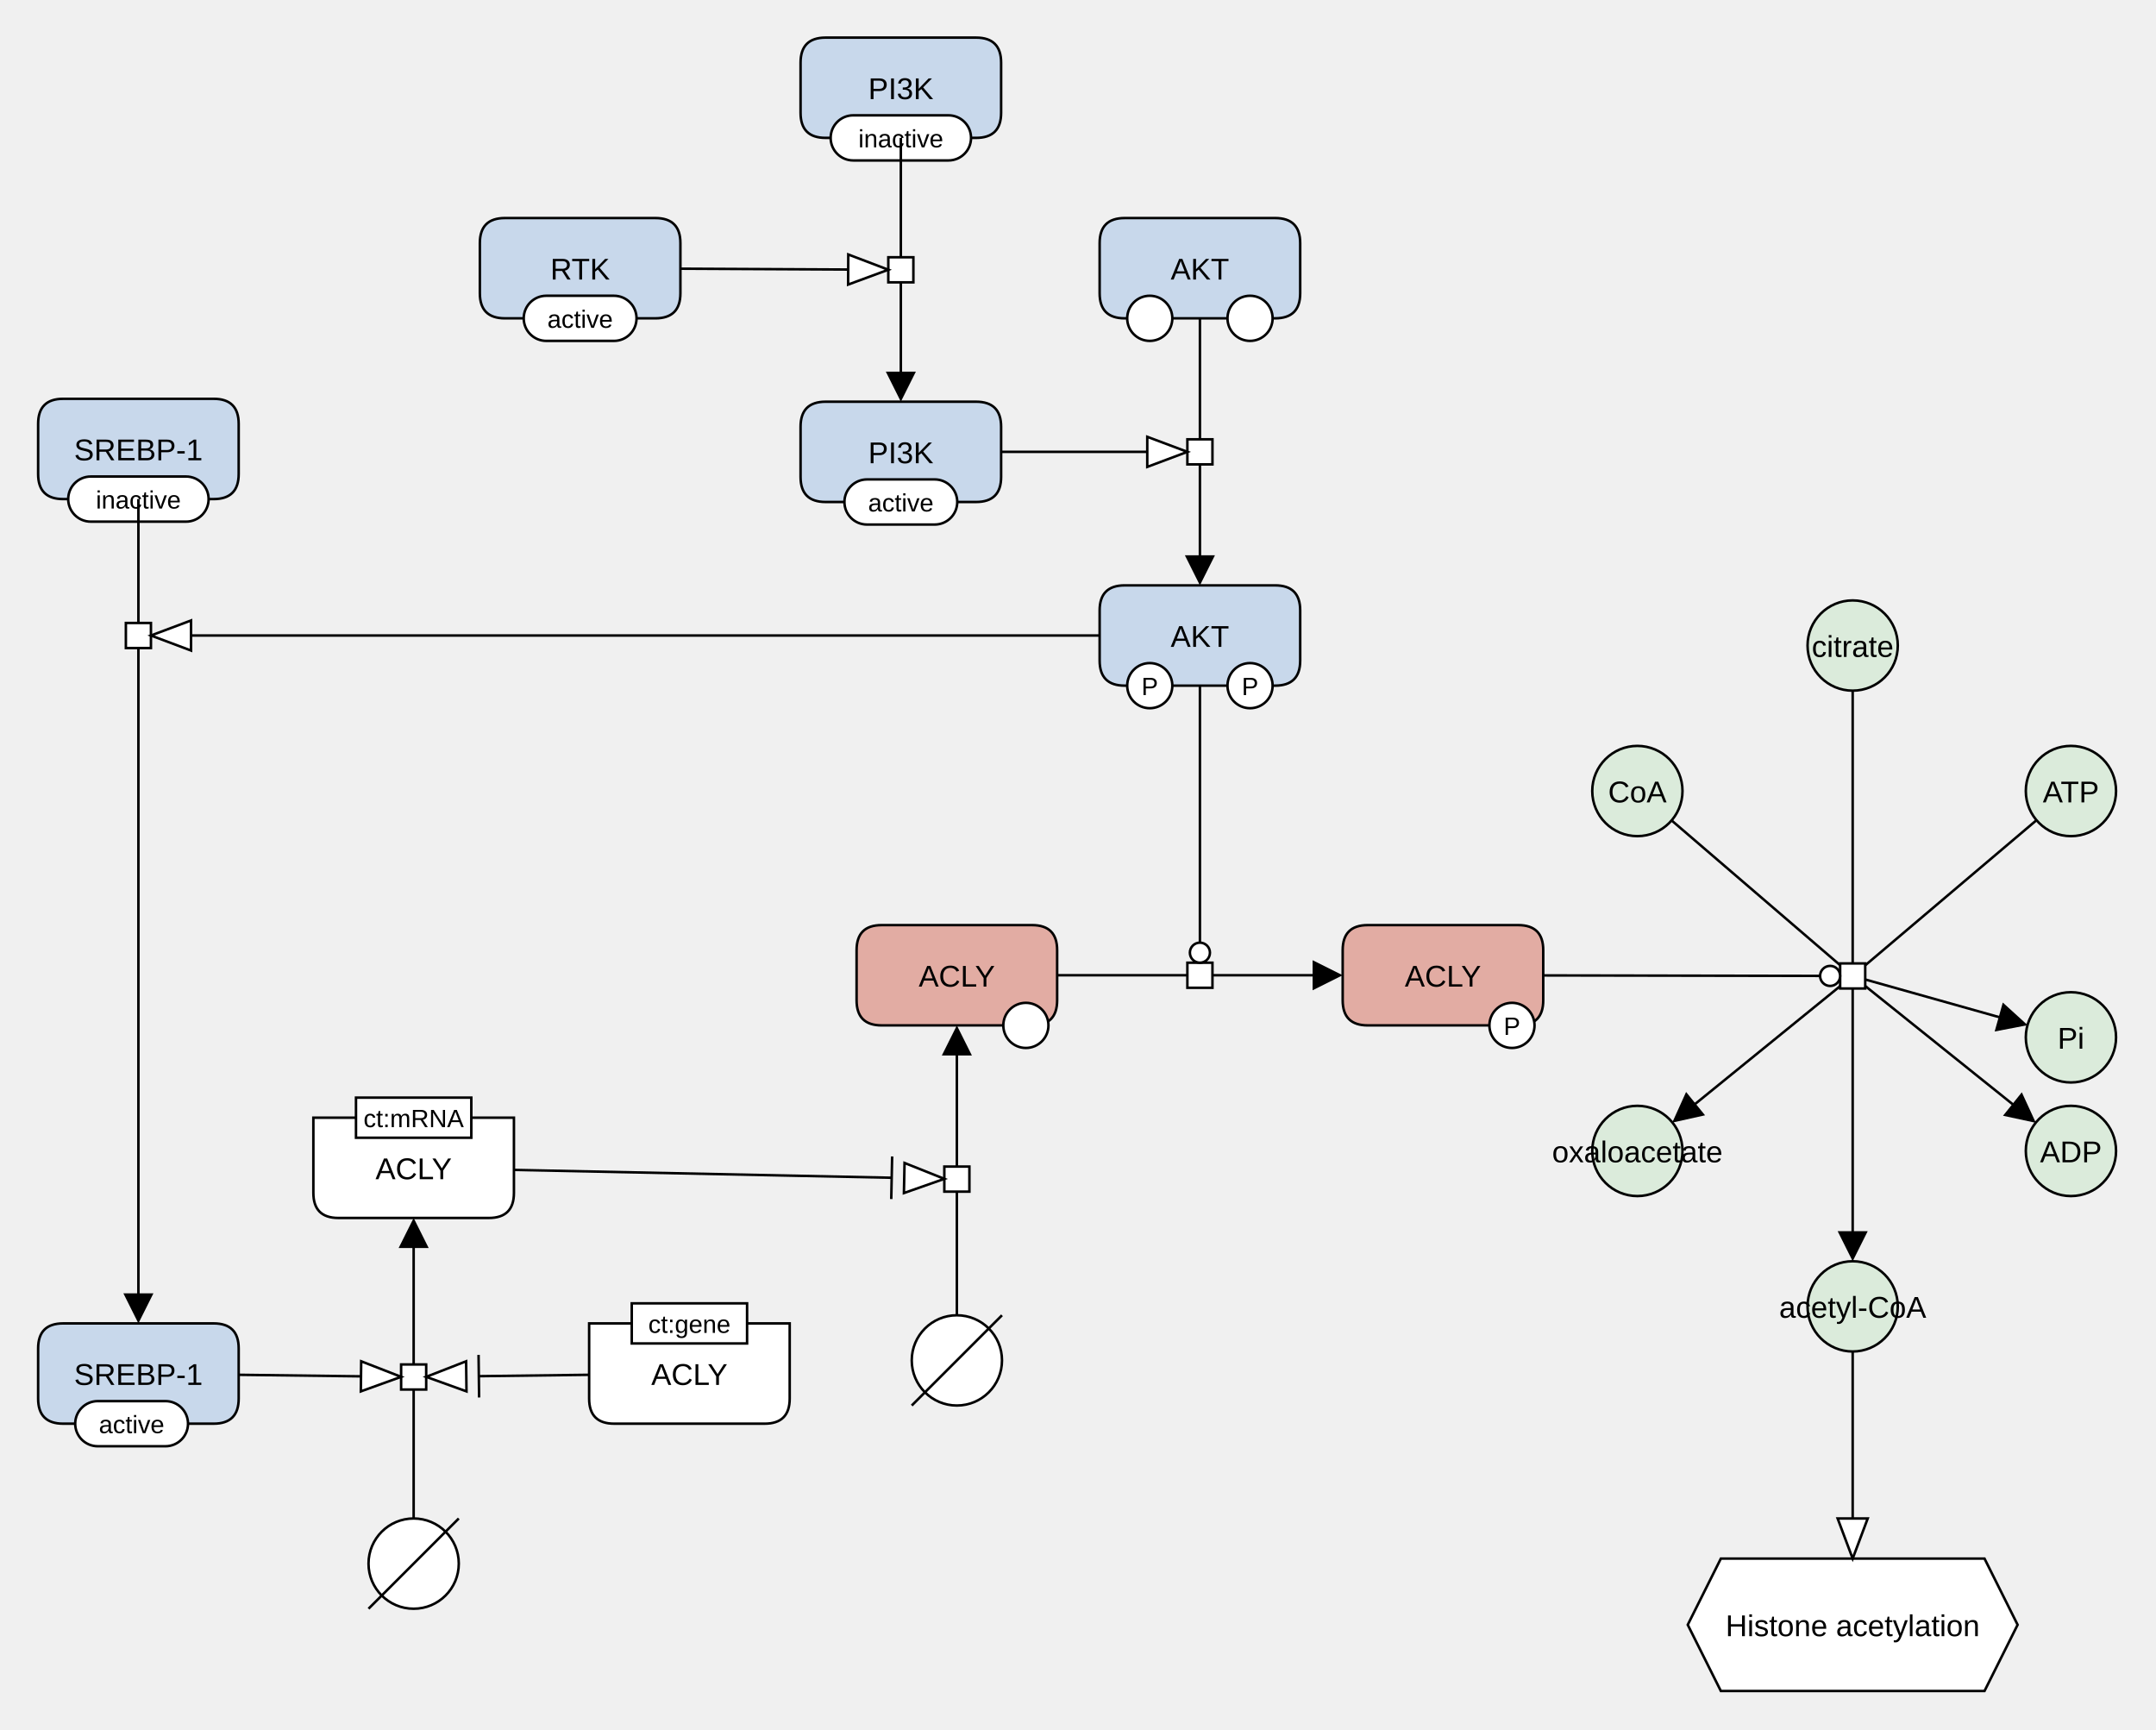
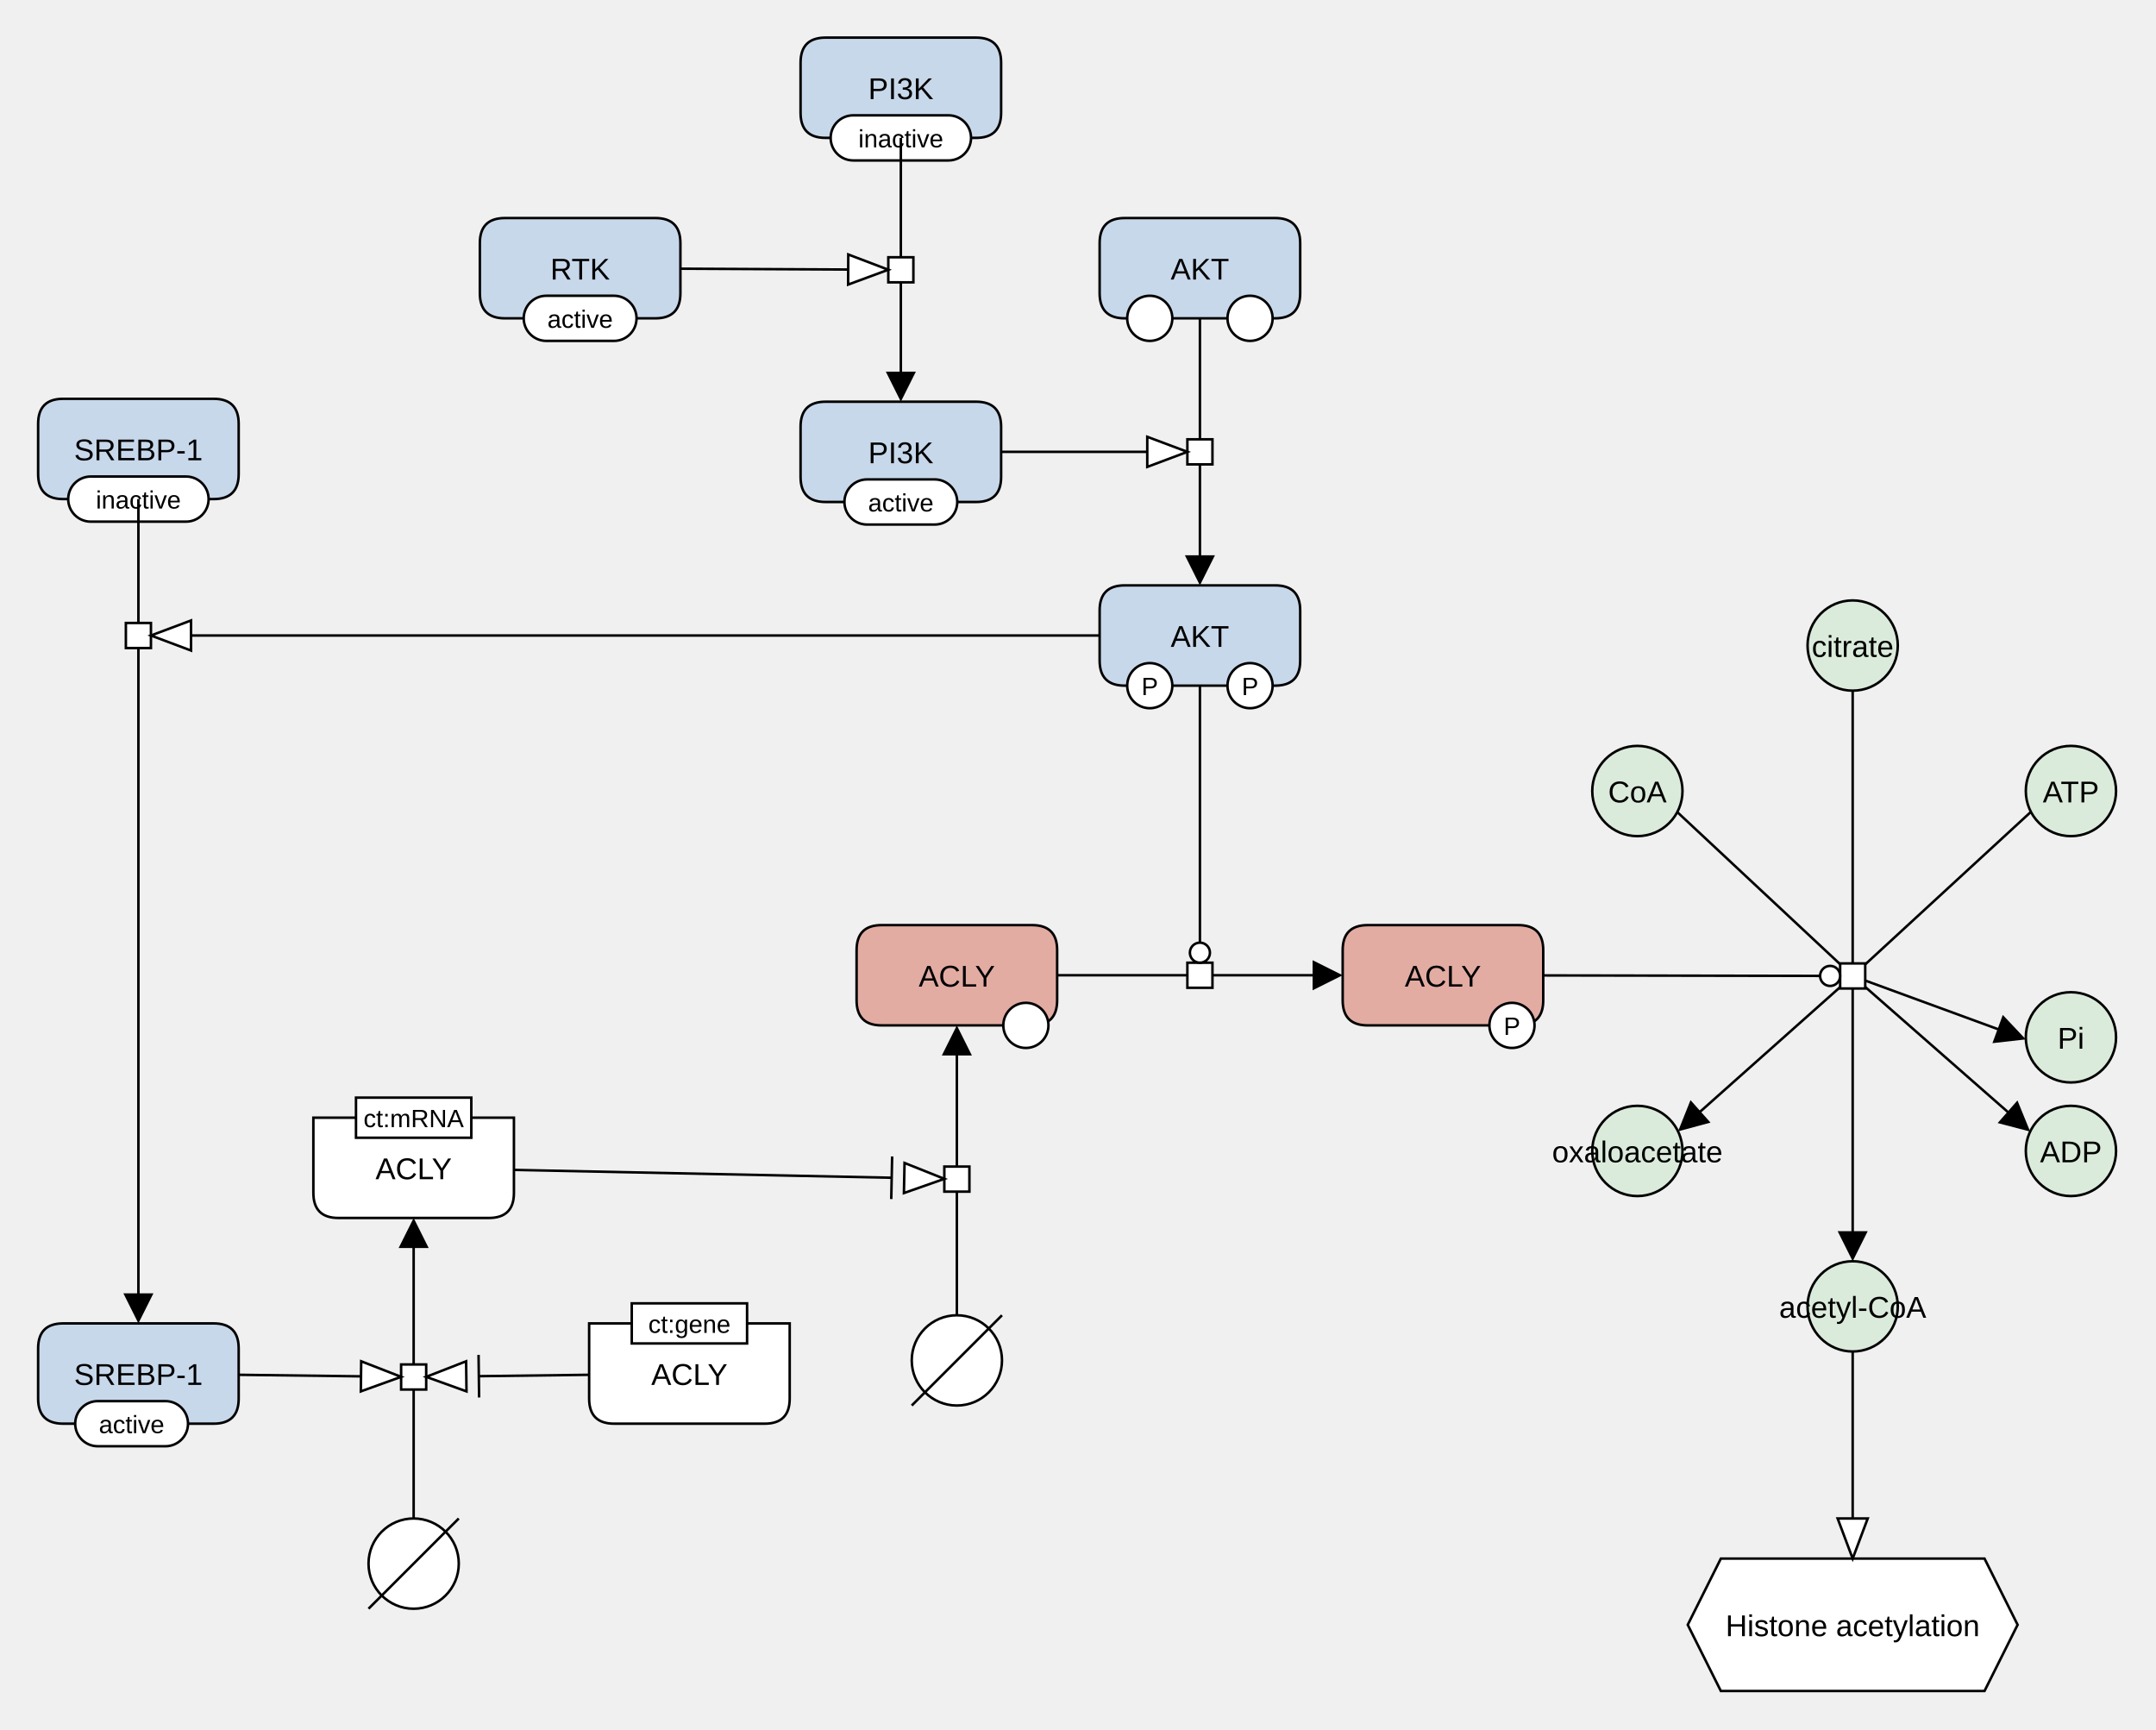
<svg xmlns="http://www.w3.org/2000/svg" width="860" height="690" viewBox="0 0 860 690" stroke-linecap="butt" stroke-miterlimit="10">
  <g transform="translate(-25,-25)">
    <path d="M746.009 282.492 C746.009 272.55 754.068 264.492 764.009 264.492 L764.009 264.492 C773.951 264.492 782.009 272.55 782.009 282.492 L782.009 282.492 C782.009 292.433 773.951 300.492 764.009 300.492 L764.009 300.492 C754.068 300.492 746.009 292.433 746.009 282.492 Z" fill="#DBEBDB" class="c-metabolite" stroke="none" />
    <path d="M746.009 282.492 C746.009 272.55 754.068 264.492 764.009 264.492 L764.009 264.492 C773.951 264.492 782.009 272.55 782.009 282.492 L782.009 282.492 C782.009 292.433 773.951 300.492 764.009 300.492 L764.009 300.492 C754.068 300.492 746.009 292.433 746.009 282.492 Z" fill="none" stroke="#000000" />
    <text x="764.009" y="287.027" text-anchor="middle" font-family="'Dialog', Arial, Helvetica, sans-serif" font-size="12" fill="#000000" class="t-page" stroke="none" xml:space="preserve">citrate</text>
    <path d="M746.009 546.087 C746.009 536.145 754.068 528.087 764.009 528.087 L764.009 528.087 C773.951 528.087 782.009 536.145 782.009 546.087 L782.009 546.087 C782.009 556.028 773.951 564.087 764.009 564.087 L764.009 564.087 C754.068 564.087 746.009 556.028 746.009 546.087 Z" fill="#DBEBDB" class="c-metabolite" stroke="none" />
    <path d="M746.009 546.087 C746.009 536.145 754.068 528.087 764.009 528.087 L764.009 528.087 C773.951 528.087 782.009 536.145 782.009 546.087 L782.009 546.087 C782.009 556.028 773.951 564.087 764.009 564.087 L764.009 564.087 C754.068 564.087 746.009 556.028 746.009 546.087 Z" fill="none" stroke="#000000" />
    <text x="764.009" y="550.622" text-anchor="middle" font-family="'Dialog', Arial, Helvetica, sans-serif" font-size="12" fill="#000000" class="t-page" stroke="none" xml:space="preserve">acetyl-CoA</text>
    <path d="M833.068 340.522 C833.068 330.581 841.126 322.522 851.068 322.522 L851.068 322.522 C861.009 322.522 869.068 330.581 869.068 340.522 L869.068 340.522 C869.068 350.464 861.009 358.522 851.068 358.522 L851.068 358.522 C841.126 358.522 833.068 350.464 833.068 340.522 Z" fill="#DBEBDB" class="c-metabolite" stroke="none" />
    <path d="M833.068 340.522 C833.068 330.581 841.126 322.522 851.068 322.522 L851.068 322.522 C861.009 322.522 869.068 330.581 869.068 340.522 L869.068 340.522 C869.068 350.464 861.009 358.522 851.068 358.522 L851.068 358.522 C841.126 358.522 833.068 350.464 833.068 340.522 Z" fill="none" stroke="#000000" />
    <text x="851.068" y="345.058" text-anchor="middle" font-family="'Dialog', Arial, Helvetica, sans-serif" font-size="12" fill="#000000" class="t-metabolite" stroke="none" xml:space="preserve">ATP</text>
    <path d="M833.068 484.087 C833.068 474.146 841.126 466.087 851.068 466.087 L851.068 466.087 C861.009 466.087 869.068 474.146 869.068 484.087 L869.068 484.087 C869.068 494.028 861.009 502.087 851.068 502.087 L851.068 502.087 C841.126 502.087 833.068 494.028 833.068 484.087 Z" fill="#DBEBDB" class="c-metabolite" stroke="none" />
    <path d="M833.068 484.087 C833.068 474.146 841.126 466.087 851.068 466.087 L851.068 466.087 C861.009 466.087 869.068 474.146 869.068 484.087 L869.068 484.087 C869.068 494.028 861.009 502.087 851.068 502.087 L851.068 502.087 C841.126 502.087 833.068 494.028 833.068 484.087 Z" fill="none" stroke="#000000" />
    <text x="851.068" y="488.622" text-anchor="middle" font-family="'Dialog', Arial, Helvetica, sans-serif" font-size="12" fill="#000000" class="t-metabolite" stroke="none" xml:space="preserve">ADP</text>
    <path d="M833.068 438.774 C833.068 428.832 841.126 420.774 851.068 420.774 L851.068 420.774 C861.009 420.774 869.068 428.832 869.068 438.774 L869.068 438.774 C869.068 448.715 861.009 456.774 851.068 456.774 L851.068 456.774 C841.126 456.774 833.068 448.715 833.068 438.774 Z" fill="#DBEBDB" class="c-metabolite" stroke="none" />
    <path d="M833.068 438.774 C833.068 428.832 841.126 420.774 851.068 420.774 L851.068 420.774 C861.009 420.774 869.068 428.832 869.068 438.774 L869.068 438.774 C869.068 448.715 861.009 456.774 851.068 456.774 L851.068 456.774 C841.126 456.774 833.068 448.715 833.068 438.774 Z" fill="none" stroke="#000000" />
    <text x="851.068" y="443.309" text-anchor="middle" font-family="'Dialog', Arial, Helvetica, sans-serif" font-size="12" fill="#000000" class="t-metabolite" stroke="none" xml:space="preserve">Pi</text>
    <path d="M711.421 646.693 L816.597 646.693 L829.799 673.097 L816.597 699.501 L711.421 699.501 L698.219 673.097 Z" fill="#FFFFFF" class="c-white" stroke="none" />
    <path d="M711.421 646.693 L816.597 646.693 L829.799 673.097 L816.597 699.501 L711.421 699.501 L698.219 673.097 Z" fill="none" stroke="#000000" />
    <text x="764.009" y="677.633" text-anchor="middle" font-family="'Dialog', Arial, Helvetica, sans-serif" font-size="12" fill="#000000" class="t-page" stroke="none" xml:space="preserve">Histone acetylation</text>
    <path d="M344.334 195.233 Q344.334 185.233 354.334 185.233 L414.334 185.233 Q424.334 185.233 424.334 195.233 L424.334 215.233 Q424.334 225.233 414.334 225.233 L354.334 225.233 Q344.334 225.233 344.334 215.233 Z" fill="#C8D8EB" class="c-protein" stroke="none" />
    <path d="M344.334 195.233 Q344.334 185.233 354.334 185.233 L414.334 185.233 Q424.334 185.233 424.334 195.233 L424.334 215.233 Q424.334 225.233 414.334 225.233 L354.334 225.233 Q344.334 225.233 344.334 215.233 Z" fill="none" stroke="#000000" />
    <text x="384.334" y="209.769" text-anchor="middle" font-family="'Dialog', Arial, Helvetica, sans-serif" font-size="12" fill="#000000" class="t-protein" stroke="none" xml:space="preserve">PI3K</text>
    <path d="M361.834 225.233 C361.834 220.263 365.863 216.233 370.834 216.233 L397.834 216.233 C402.805 216.233 406.834 220.263 406.834 225.233 L406.834 225.233 C406.834 230.204 402.805 234.233 397.834 234.233 L370.834 234.233 C365.863 234.233 361.834 230.204 361.834 225.233 Z" fill="#FFFFFF" class="c-white" stroke="none" />
    <path d="M361.834 225.233 C361.834 220.263 365.863 216.233 370.834 216.233 L397.834 216.233 C402.805 216.233 406.834 220.263 406.834 225.233 L406.834 225.233 C406.834 230.204 402.805 234.233 397.834 234.233 L370.834 234.233 C365.863 234.233 361.834 230.204 361.834 225.233 Z" fill="none" stroke="#000000" />
    <text x="384.334" y="229.013" text-anchor="middle" font-family="'Dialog', Arial, Helvetica, sans-serif" font-size="10" fill="#000000" class="t-white" stroke="none" xml:space="preserve">active</text>
    <path d="M388.682 567.635 C388.682 557.694 396.74 549.635 406.682 549.635 L406.682 549.635 C416.623 549.635 424.682 557.694 424.682 567.635 L424.682 567.635 C424.682 577.577 416.623 585.635 406.682 585.635 L406.682 585.635 C396.74 585.635 388.682 577.577 388.682 567.635 Z" fill="#FFFFFF" class="c-white" stroke="none" />
    <path d="M388.682 567.635 C388.682 557.694 396.74 549.635 406.682 549.635 L406.682 549.635 C416.623 549.635 424.682 557.694 424.682 567.635 L424.682 567.635 C424.682 577.577 416.623 585.635 406.682 585.635 L406.682 585.635 C396.74 585.635 388.682 577.577 388.682 567.635 Z" fill="none" stroke="#000000" />
    <path d="M388.682 585.635 L424.682 549.635" fill="none" stroke="#000000" />
    <path d="M150 470.822 L230 470.822 L230 500.822 Q230 510.822 220 510.822 L160 510.822 Q150 510.822 150 500.822 Z" fill="#FFFFFF" class="c-gene" stroke="none" />
    <path d="M150 470.822 L230 470.822 L230 500.822 Q230 510.822 220 510.822 L160 510.822 Q150 510.822 150 500.822 Z" fill="none" stroke="#000000" />
    <text x="190" y="495.357" text-anchor="middle" font-family="'Dialog', Arial, Helvetica, sans-serif" font-size="12" fill="#000000" class="t-gene" stroke="none" xml:space="preserve">ACLY</text>
    <path d="M167 462.822 L213 462.822 L213 478.822 L167 478.822 Z" fill="#FFFFFF" class="c-white" stroke="none" />
    <path d="M167 462.822 L213 462.822 L213 478.822 L167 478.822 Z" fill="none" stroke="#000000" />
    <text x="190" y="474.601" text-anchor="middle" font-family="'Dialog', Arial, Helvetica, sans-serif" font-size="10" fill="#000000" class="t-white" stroke="none" xml:space="preserve">ct:mRNA</text>
    <path d="M172 648.693 C172 638.751 180.059 630.693 190 630.693 L190 630.693 C199.941 630.693 208 638.751 208 648.693 L208 648.693 C208 658.634 199.941 666.693 190 666.693 L190 666.693 C180.059 666.693 172 658.634 172 648.693 Z" fill="#FFFFFF" class="c-white" stroke="none" />
    <path d="M172 648.693 C172 638.751 180.059 630.693 190 630.693 L190 630.693 C199.941 630.693 208 638.751 208 648.693 L208 648.693 C208 658.634 199.941 666.693 190 666.693 L190 666.693 C180.059 666.693 172 658.634 172 648.693 Z" fill="none" stroke="#000000" />
    <path d="M172 666.693 L208 630.693" fill="none" stroke="#000000" />
    <path d="M660.126 484.087 C660.126 474.146 668.185 466.087 678.126 466.087 L678.126 466.087 C688.068 466.087 696.126 474.146 696.126 484.087 L696.126 484.087 C696.126 494.028 688.068 502.087 678.126 502.087 L678.126 502.087 C668.185 502.087 660.126 494.028 660.126 484.087 Z" fill="#DBEBDB" class="c-metabolite" stroke="none" />
    <path d="M660.126 484.087 C660.126 474.146 668.185 466.087 678.126 466.087 L678.126 466.087 C688.068 466.087 696.126 474.146 696.126 484.087 L696.126 484.087 C696.126 494.028 688.068 502.087 678.126 502.087 L678.126 502.087 C668.185 502.087 660.126 494.028 660.126 484.087 Z" fill="none" stroke="#000000" />
    <text x="678.126" y="488.622" text-anchor="middle" font-family="'Dialog', Arial, Helvetica, sans-serif" font-size="12" fill="#000000" class="t-page" stroke="none" xml:space="preserve">oxaloacetate</text>
    <path d="M260 552.879 L340 552.879 L340 582.879 Q340 592.879 330 592.879 L270 592.879 Q260 592.879 260 582.879 Z" fill="#FFFFFF" class="c-gene" stroke="none" />
    <path d="M260 552.879 L340 552.879 L340 582.879 Q340 592.879 330 592.879 L270 592.879 Q260 592.879 260 582.879 Z" fill="none" stroke="#000000" />
    <text x="300" y="577.415" text-anchor="middle" font-family="'Dialog', Arial, Helvetica, sans-serif" font-size="12" fill="#000000" class="t-gene" stroke="none" xml:space="preserve">ACLY</text>
    <path d="M277 544.879 L323 544.879 L323 560.879 L277 560.879 Z" fill="#FFFFFF" class="c-white" stroke="none" />
    <path d="M277 544.879 L323 544.879 L323 560.879 L277 560.879 Z" fill="none" stroke="#000000" />
    <text x="300" y="556.659" text-anchor="middle" font-family="'Dialog', Arial, Helvetica, sans-serif" font-size="10" fill="#000000" class="t-white" stroke="none" xml:space="preserve">ct:gene</text>
    <path d="M40.208 562.879 Q40.208 552.879 50.208 552.879 L110.208 552.879 Q120.208 552.879 120.208 562.879 L120.208 582.879 Q120.208 592.879 110.208 592.879 L50.208 592.879 Q40.208 592.879 40.208 582.879 Z" fill="#C8D8EB" class="c-protein" stroke="none" />
    <path d="M40.208 562.879 Q40.208 552.879 50.208 552.879 L110.208 552.879 Q120.208 552.879 120.208 562.879 L120.208 582.879 Q120.208 592.879 110.208 592.879 L50.208 592.879 Q40.208 592.879 40.208 582.879 Z" fill="none" stroke="#000000" />
    <text x="80.208" y="577.415" text-anchor="middle" font-family="'Dialog', Arial, Helvetica, sans-serif" font-size="12" fill="#000000" class="t-protein" stroke="none" xml:space="preserve">SREBP-1</text>
    <path d="M54.998 592.879 C54.998 587.909 59.027 583.879 63.998 583.879 L90.998 583.879 C95.969 583.879 99.998 587.909 99.998 592.879 L99.998 592.879 C99.998 597.85 95.969 601.879 90.998 601.879 L63.998 601.879 C59.027 601.879 54.998 597.85 54.998 592.879 Z" fill="#FFFFFF" class="c-white" stroke="none" />
    <path d="M54.998 592.879 C54.998 587.909 59.027 583.879 63.998 583.879 L90.998 583.879 C95.969 583.879 99.998 587.909 99.998 592.879 L99.998 592.879 C99.998 597.85 95.969 601.879 90.998 601.879 L63.998 601.879 C59.027 601.879 54.998 597.85 54.998 592.879 Z" fill="none" stroke="#000000" />
    <text x="77.498" y="596.659" text-anchor="middle" font-family="'Dialog', Arial, Helvetica, sans-serif" font-size="10" fill="#000000" class="t-white" stroke="none" xml:space="preserve">active</text>
    <path d="M216.406 121.975 Q216.406 111.975 226.406 111.975 L286.406 111.975 Q296.406 111.975 296.406 121.975 L296.406 141.975 Q296.406 151.975 286.406 151.975 L226.406 151.975 Q216.406 151.975 216.406 141.975 Z" fill="#C8D8EB" class="c-protein" stroke="none" />
    <path d="M216.406 121.975 Q216.406 111.975 226.406 111.975 L286.406 111.975 Q296.406 111.975 296.406 121.975 L296.406 141.975 Q296.406 151.975 286.406 151.975 L226.406 151.975 Q216.406 151.975 216.406 141.975 Z" fill="none" stroke="#000000" />
    <text x="256.406" y="136.511" text-anchor="middle" font-family="'Dialog', Arial, Helvetica, sans-serif" font-size="12" fill="#000000" class="t-protein" stroke="none" xml:space="preserve">RTK</text>
    <path d="M233.906 151.975 C233.906 147.004 237.936 142.975 242.906 142.975 L269.906 142.975 C274.877 142.975 278.906 147.004 278.906 151.975 L278.906 151.975 C278.906 156.946 274.877 160.975 269.906 160.975 L242.906 160.975 C237.936 160.975 233.906 156.946 233.906 151.975 Z" fill="#FFFFFF" class="c-white" stroke="none" />
    <path d="M233.906 151.975 C233.906 147.004 237.936 142.975 242.906 142.975 L269.906 142.975 C274.877 142.975 278.906 147.004 278.906 151.975 L278.906 151.975 C278.906 156.946 274.877 160.975 269.906 160.975 L242.906 160.975 C237.936 160.975 233.906 156.946 233.906 151.975 Z" fill="none" stroke="#000000" />
    <text x="256.406" y="155.755" text-anchor="middle" font-family="'Dialog', Arial, Helvetica, sans-serif" font-size="10" fill="#000000" class="t-white" stroke="none" xml:space="preserve">active</text>
    <path d="M344.334 50 Q344.334 40 354.334 40 L414.334 40 Q424.334 40 424.334 50 L424.334 70 Q424.334 80 414.334 80 L354.334 80 Q344.334 80 344.334 70 Z" fill="#C8D8EB" class="c-protein" stroke="none" />
    <path d="M344.334 50 Q344.334 40 354.334 40 L414.334 40 Q424.334 40 424.334 50 L424.334 70 Q424.334 80 414.334 80 L354.334 80 Q344.334 80 344.334 70 Z" fill="none" stroke="#000000" />
    <text x="384.334" y="64.535" text-anchor="middle" font-family="'Dialog', Arial, Helvetica, sans-serif" font-size="12" fill="#000000" class="t-protein" stroke="none" xml:space="preserve">PI3K</text>
    <path d="M356.334 80 C356.334 75.029 360.363 71 365.334 71 L403.334 71 C408.305 71 412.334 75.029 412.334 80 L412.334 80 C412.334 84.971 408.305 89 403.334 89 L365.334 89 C360.363 89 356.334 84.971 356.334 80 Z" fill="#FFFFFF" class="c-white" stroke="none" />
    <path d="M356.334 80 C356.334 75.029 360.363 71 365.334 71 L403.334 71 C408.305 71 412.334 75.029 412.334 80 L412.334 80 C412.334 84.971 408.305 89 403.334 89 L365.334 89 C360.363 89 356.334 84.971 356.334 80 Z" fill="none" stroke="#000000" />
    <text x="384.334" y="83.779" text-anchor="middle" font-family="'Dialog', Arial, Helvetica, sans-serif" font-size="10" fill="#000000" class="t-white" stroke="none" xml:space="preserve">inactive</text>
    <path d="M40.208 194.075 Q40.208 184.075 50.208 184.075 L110.208 184.075 Q120.208 184.075 120.208 194.075 L120.208 214.075 Q120.208 224.075 110.208 224.075 L50.208 224.075 Q40.208 224.075 40.208 214.075 Z" fill="#C8D8EB" class="c-protein" stroke="none" />
    <path d="M40.208 194.075 Q40.208 184.075 50.208 184.075 L110.208 184.075 Q120.208 184.075 120.208 194.075 L120.208 214.075 Q120.208 224.075 110.208 224.075 L50.208 224.075 Q40.208 224.075 40.208 214.075 Z" fill="none" stroke="#000000" />
    <text x="80.208" y="208.611" text-anchor="middle" font-family="'Dialog', Arial, Helvetica, sans-serif" font-size="12" fill="#000000" class="t-protein" stroke="none" xml:space="preserve">SREBP-1</text>
    <path d="M52.208 224.075 C52.208 219.104 56.237 215.075 61.208 215.075 L99.208 215.075 C104.179 215.075 108.208 219.104 108.208 224.075 L108.208 224.075 C108.208 229.046 104.179 233.075 99.208 233.075 L61.208 233.075 C56.237 233.075 52.208 229.046 52.208 224.075 Z" fill="#FFFFFF" class="c-white" stroke="none" />
    <path d="M52.208 224.075 C52.208 219.104 56.237 215.075 61.208 215.075 L99.208 215.075 C104.179 215.075 108.208 219.104 108.208 224.075 L108.208 224.075 C108.208 229.046 104.179 233.075 99.208 233.075 L61.208 233.075 C56.237 233.075 52.208 229.046 52.208 224.075 Z" fill="none" stroke="#000000" />
    <text x="80.208" y="227.855" text-anchor="middle" font-family="'Dialog', Arial, Helvetica, sans-serif" font-size="10" fill="#000000" class="t-white" stroke="none" xml:space="preserve">inactive</text>
    <path d="M660.126 340.522 C660.126 330.581 668.185 322.522 678.126 322.522 L678.126 322.522 C688.068 322.522 696.126 330.581 696.126 340.522 L696.126 340.522 C696.126 350.464 688.068 358.522 678.126 358.522 L678.126 358.522 C668.185 358.522 660.126 350.464 660.126 340.522 Z" fill="#DBEBDB" class="c-metabolite" stroke="none" />
    <path d="M660.126 340.522 C660.126 330.581 668.185 322.522 678.126 322.522 L678.126 322.522 C688.068 322.522 696.126 330.581 696.126 340.522 L696.126 340.522 C696.126 350.464 688.068 358.522 678.126 358.522 L678.126 358.522 C668.185 358.522 660.126 350.464 660.126 340.522 Z" fill="none" stroke="#000000" />
    <text x="678.126" y="345.058" text-anchor="middle" font-family="'Dialog', Arial, Helvetica, sans-serif" font-size="12" fill="#000000" class="t-metabolite" stroke="none" xml:space="preserve">CoA</text>
    <path d="M560.578 404.008 Q560.578 394.008 570.578 394.008 L630.578 394.008 Q640.578 394.008 640.578 404.008 L640.578 424.008 Q640.578 434.008 630.578 434.008 L570.578 434.008 Q560.578 434.008 560.578 424.008 Z" fill="#E2ACA3" class="c-hlProtein" stroke="none" />
    <path d="M560.578 404.008 Q560.578 394.008 570.578 394.008 L630.578 394.008 Q640.578 394.008 640.578 404.008 L640.578 424.008 Q640.578 434.008 630.578 434.008 L570.578 434.008 Q560.578 434.008 560.578 424.008 Z" fill="none" stroke="#000000" />
    <text x="600.578" y="418.544" text-anchor="middle" font-family="'Dialog', Arial, Helvetica, sans-serif" font-size="12" fill="#000000" class="t-hlProtein" stroke="none" xml:space="preserve">ACLY</text>
    <path d="M619.105 434.008 C619.105 429.038 623.135 425.008 628.105 425.008 L628.105 425.008 C633.076 425.008 637.105 429.038 637.105 434.008 L637.105 434.008 C637.105 438.979 633.076 443.008 628.105 443.008 L628.105 443.008 C623.135 443.008 619.105 438.979 619.105 434.008 Z" fill="#FFFFFF" class="c-white" stroke="none" />
    <path d="M619.105 434.008 C619.105 429.038 623.135 425.008 628.105 425.008 L628.105 425.008 C633.076 425.008 637.105 429.038 637.105 434.008 L637.105 434.008 C637.105 438.979 633.076 443.008 628.105 443.008 L628.105 443.008 C623.135 443.008 619.105 438.979 619.105 434.008 Z" fill="none" stroke="#000000" />
    <text x="628.105" y="437.788" text-anchor="middle" font-family="'Dialog', Arial, Helvetica, sans-serif" font-size="10" fill="#000000" class="t-white" stroke="none" xml:space="preserve">P</text>
    <path d="M366.682 404.008 Q366.682 394.008 376.682 394.008 L436.682 394.008 Q446.682 394.008 446.682 404.008 L446.682 424.008 Q446.682 434.008 436.682 434.008 L376.682 434.008 Q366.682 434.008 366.682 424.008 Z" fill="#E2ACA3" class="c-hlProtein" stroke="none" />
    <path d="M366.682 404.008 Q366.682 394.008 376.682 394.008 L436.682 394.008 Q446.682 394.008 446.682 404.008 L446.682 424.008 Q446.682 434.008 436.682 434.008 L376.682 434.008 Q366.682 434.008 366.682 424.008 Z" fill="none" stroke="#000000" />
    <text x="406.682" y="418.544" text-anchor="middle" font-family="'Dialog', Arial, Helvetica, sans-serif" font-size="12" fill="#000000" class="t-hlProtein" stroke="none" xml:space="preserve">ACLY</text>
    <path d="M425.209 434.008 C425.209 429.038 429.238 425.008 434.209 425.008 L434.209 425.008 C439.18 425.008 443.209 429.038 443.209 434.008 L443.209 434.008 C443.209 438.979 439.18 443.008 434.209 443.008 L434.209 443.008 C429.238 443.008 425.209 438.979 425.209 434.008 Z" fill="#FFFFFF" class="c-white" stroke="none" />
    <path d="M425.209 434.008 C425.209 429.038 429.238 425.008 434.209 425.008 L434.209 425.008 C439.18 425.008 443.209 429.038 443.209 434.008 L443.209 434.008 C443.209 438.979 439.18 443.008 434.209 443.008 L434.209 443.008 C429.238 443.008 425.209 438.979 425.209 434.008 Z" fill="none" stroke="#000000" />
    <path d="M463.63 268.492 Q463.63 258.492 473.63 258.492 L533.63 258.492 Q543.63 258.492 543.63 268.492 L543.63 288.492 Q543.63 298.492 533.63 298.492 L473.63 298.492 Q463.63 298.492 463.63 288.492 Z" fill="#C8D8EB" class="c-protein" stroke="none" />
    <path d="M463.63 268.492 Q463.63 258.492 473.63 258.492 L533.63 258.492 Q543.63 258.492 543.63 268.492 L543.63 288.492 Q543.63 298.492 533.63 298.492 L473.63 298.492 Q463.63 298.492 463.63 288.492 Z" fill="none" stroke="#000000" />
    <text x="503.63" y="283.027" text-anchor="middle" font-family="'Dialog', Arial, Helvetica, sans-serif" font-size="12" fill="#000000" class="t-protein" stroke="none" xml:space="preserve">AKT</text>
    <path d="M474.63 298.492 C474.63 293.521 478.659 289.492 483.63 289.492 L483.63 289.492 C488.601 289.492 492.63 293.521 492.63 298.492 L492.63 298.492 C492.63 303.462 488.601 307.492 483.63 307.492 L483.63 307.492 C478.659 307.492 474.63 303.462 474.63 298.492 Z" fill="#FFFFFF" class="c-white" stroke="none" />
    <path d="M474.63 298.492 C474.63 293.521 478.659 289.492 483.63 289.492 L483.63 289.492 C488.601 289.492 492.63 293.521 492.63 298.492 L492.63 298.492 C492.63 303.462 488.601 307.492 483.63 307.492 L483.63 307.492 C478.659 307.492 474.63 303.462 474.63 298.492 Z" fill="none" stroke="#000000" />
    <text x="483.63" y="302.271" text-anchor="middle" font-family="'Dialog', Arial, Helvetica, sans-serif" font-size="10" fill="#000000" class="t-white" stroke="none" xml:space="preserve">P</text>
    <path d="M514.63 298.492 C514.63 293.521 518.66 289.492 523.63 289.492 L523.63 289.492 C528.601 289.492 532.63 293.521 532.63 298.492 L532.63 298.492 C532.63 303.462 528.601 307.492 523.63 307.492 L523.63 307.492 C518.66 307.492 514.63 303.462 514.63 298.492 Z" fill="#FFFFFF" class="c-white" stroke="none" />
    <path d="M514.63 298.492 C514.63 293.521 518.66 289.492 523.63 289.492 L523.63 289.492 C528.601 289.492 532.63 293.521 532.63 298.492 L532.63 298.492 C532.63 303.462 528.601 307.492 523.63 307.492 L523.63 307.492 C518.66 307.492 514.63 303.462 514.63 298.492 Z" fill="none" stroke="#000000" />
    <text x="523.63" y="302.271" text-anchor="middle" font-family="'Dialog', Arial, Helvetica, sans-serif" font-size="10" fill="#000000" class="t-white" stroke="none" xml:space="preserve">P</text>
    <path d="M463.63 121.975 Q463.63 111.975 473.63 111.975 L533.63 111.975 Q543.63 111.975 543.63 121.975 L543.63 141.975 Q543.63 151.975 533.63 151.975 L473.63 151.975 Q463.63 151.975 463.63 141.975 Z" fill="#C8D8EB" class="c-protein" stroke="none" />
    <path d="M463.63 121.975 Q463.63 111.975 473.63 111.975 L533.63 111.975 Q543.63 111.975 543.63 121.975 L543.63 141.975 Q543.63 151.975 533.63 151.975 L473.63 151.975 Q463.63 151.975 463.63 141.975 Z" fill="none" stroke="#000000" />
    <text x="503.63" y="136.511" text-anchor="middle" font-family="'Dialog', Arial, Helvetica, sans-serif" font-size="12" fill="#000000" class="t-protein" stroke="none" xml:space="preserve">AKT</text>
    <path d="M474.63 151.975 C474.63 147.004 478.659 142.975 483.63 142.975 L483.63 142.975 C488.601 142.975 492.63 147.004 492.63 151.975 L492.63 151.975 C492.63 156.946 488.601 160.975 483.63 160.975 L483.63 160.975 C478.659 160.975 474.63 156.946 474.63 151.975 Z" fill="#FFFFFF" class="c-white" stroke="none" />
    <path d="M474.63 151.975 C474.63 147.004 478.659 142.975 483.63 142.975 L483.63 142.975 C488.601 142.975 492.63 147.004 492.63 151.975 L492.63 151.975 C492.63 156.946 488.601 160.975 483.63 160.975 L483.63 160.975 C478.659 160.975 474.63 156.946 474.63 151.975 Z" fill="none" stroke="#000000" />
    <path d="M514.63 151.975 C514.63 147.004 518.66 142.975 523.63 142.975 L523.63 142.975 C528.601 142.975 532.63 147.004 532.63 151.975 L532.63 151.975 C532.63 156.946 528.601 160.975 523.63 160.975 L523.63 160.975 C518.66 160.975 514.63 156.946 514.63 151.975 Z" fill="#FFFFFF" class="c-white" stroke="none" />
    <path d="M514.63 151.975 C514.63 147.004 518.66 142.975 523.63 142.975 L523.63 142.975 C528.601 142.975 532.63 147.004 532.63 151.975 L532.63 151.975 C532.63 156.946 528.601 160.975 523.63 160.975 L523.63 160.975 C518.66 160.975 514.63 156.946 514.63 151.975 Z" fill="none" stroke="#000000" />
    <path d="M498.63 409.008 L508.63 409.008 L508.63 419.008 L498.63 419.008 Z" fill="#FFFFFF" class="c-white" stroke="none" />
    <path d="M498.63 409.008 L508.63 409.008 L508.63 419.008 L498.63 419.008 Z" fill="none" stroke="#000000" />
    <path d="M75.208 273.492 L85.208 273.492 L85.208 283.492 L75.208 283.492 Z" fill="#FFFFFF" class="c-white" stroke="none" />
    <path d="M75.208 273.492 L85.208 273.492 L85.208 283.492 L75.208 283.492 Z" fill="none" stroke="#000000" />
    <path d="M759.009 409.289 L769.009 409.289 L769.009 419.289 L759.009 419.289 Z" fill="#FFFFFF" class="c-white" stroke="none" />
    <path d="M759.009 409.289 L769.009 409.289 L769.009 419.289 L759.009 419.289 Z" fill="none" stroke="#000000" />
    <path d="M401.682 490.322 L411.682 490.322 L411.682 500.322 L401.682 500.322 Z" fill="#FFFFFF" class="c-white" stroke="none" />
    <path d="M401.682 490.322 L411.682 490.322 L411.682 500.322 L401.682 500.322 Z" fill="none" stroke="#000000" />
    <path d="M379.334 127.617 L389.334 127.617 L389.334 137.617 L379.334 137.617 Z" fill="#FFFFFF" class="c-white" stroke="none" />
    <path d="M379.334 127.617 L389.334 127.617 L389.334 137.617 L379.334 137.617 Z" fill="none" stroke="#000000" />
    <path d="M185 569.257 L195 569.257 L195 579.257 L185 579.257 Z" fill="#FFFFFF" class="c-white" stroke="none" />
    <path d="M185 569.257 L195 569.257 L195 579.257 L185 579.257 Z" fill="none" stroke="#000000" />
    <path d="M498.63 200.233 L508.63 200.233 L508.63 210.233 L498.63 210.233 Z" fill="#FFFFFF" class="c-white" stroke="none" />
    <path d="M498.63 200.233 L508.63 200.233 L508.63 210.233 L498.63 210.233 Z" fill="none" stroke="#000000" />
    <path d="M446.682 414.008 L498.63 414.008" fill="none" stroke="#000000" />
    <path d="M508.63 414.008 L549.578 414.008" fill="none" stroke="#000000" />
    <path d="M560.578 414.008 L548.578 420.008 L548.578 408.008 Z" fill="#000000" stroke="none" />
    <path d="M503.63 298.492 L503.63 401.008" fill="none" stroke="#000000" />
    <circle cx="503.63" cy="405.008" r="4" fill="white" class="c-white" stroke="#000000" />
    <path d="M80.208 224.075 L80.208 241.283 L80.208 273.492" fill="none" stroke="#000000" />
    <path d="M80.208 283.492 L80.208 315.7 L80.208 541.879" fill="none" stroke="#000000" />
    <path d="M80.208 552.879 L74.208 540.879 L86.208 540.879 Z" fill="#000000" stroke="none" />
    <path d="M463.63 278.492 L100.208 278.492" fill="none" stroke="#000000" />
    <path d="M85.208 278.492 L101.208 272.492 L101.208 284.492 Z" fill="white" class="c-white" stroke="#000000" />
    <path d="M764.009 300.492 L764.009 409.289" fill="none" stroke="#000000" />
    <path d="M764.009 419.289 L764.009 517.087" fill="none" stroke="#000000" />
    <path d="M764.009 528.087 L758.009 516.087 L770.009 516.087 Z" fill="#000000" stroke="none" />
-     <path d="M837.396 352.107 L769.009 410.053" fill="none" stroke="#000000" />
-     <path d="M691.721 352.2 L759.009 409.995" fill="none" stroke="#000000" />
-     <path d="M769.009 418.298 L828.504 465.997" fill="none" stroke="#000000" />
-     <path d="M837.087 472.878 L823.971 470.053 L831.477 460.69 Z" fill="#000000" stroke="none" />
-     <path d="M769.009 415.695 L823.225 430.943" fill="none" stroke="#000000" />
-     <path d="M833.814 433.921 L820.637 436.448 L823.886 424.896 Z" fill="#000000" stroke="none" />
-     <path d="M759.009 418.353 L700.568 465.848" fill="none" stroke="#000000" />
-     <path d="M692.032 472.786 L697.56 460.561 L705.128 469.874 Z" fill="#000000" stroke="none" />
+     <path d="M835.101 348.834 L769.009 409.686" fill="none" stroke="#000000" />
+     <path d="M694.046 348.923 L759.009 409.618" fill="none" stroke="#000000" />
+     <path d="M769.009 418.673 L826.537 469.113" fill="none" stroke="#000000" />
+     <path d="M834.808 476.365 L821.83 472.965 L829.741 463.942 Z" fill="#000000" stroke="none" />
+     <path d="M769.009 416.121 L822.758 435.809" fill="none" stroke="#000000" />
+     <path d="M833.086 439.592 L819.755 441.099 L823.882 429.831 Z" fill="#000000" stroke="none" />
+     <path d="M759.009 418.738 L702.562 468.966" fill="none" stroke="#000000" />
+     <path d="M694.345 476.279 L699.321 463.819 L707.298 472.784 Z" fill="#000000" stroke="none" />
    <path d="M640.578 414.077 L751.009 414.267" fill="none" stroke="#000000" />
    <circle cx="755.009" cy="414.274" r="4" fill="white" class="c-white" stroke="#000000" />
    <path d="M406.682 549.635 L406.682 500.322" fill="none" stroke="#000000" />
    <path d="M406.682 490.322 L406.682 445.008" fill="none" stroke="#000000" />
    <path d="M406.682 434.008 L412.682 446.008 L400.682 446.008 Z" fill="#000000" stroke="none" />
    <path d="M230 491.653 L380.687 494.782" fill="none" stroke="#000000" />
    <path d="M401.682 495.218 L385.561 500.885 L385.81 488.887 Z" fill="white" class="c-white" stroke="#000000" />
    <path d="M380.853 486.784 L380.52 502.78" fill="none" stroke="#000000" stroke-linecap="square" />
    <path d="M384.334 80 L384.334 127.617" fill="none" stroke="#000000" />
    <path d="M384.334 137.617 L384.334 174.233" fill="none" stroke="#000000" />
    <path d="M384.334 185.233 L378.334 173.233 L390.334 173.233 Z" fill="#000000" stroke="none" />
    <path d="M296.406 132.176 L364.334 132.516" fill="none" stroke="#000000" />
    <path d="M379.334 132.592 L363.304 138.511 L363.364 126.511 Z" fill="white" class="c-white" stroke="#000000" />
    <path d="M190 630.693 L190 579.257" fill="none" stroke="#000000" />
    <path d="M190 569.257 L190 521.822" fill="none" stroke="#000000" />
    <path d="M190 510.822 L196 522.822 L184 522.822 Z" fill="#000000" stroke="none" />
    <path d="M260 573.38 L215.998 573.932" fill="none" stroke="#000000" />
    <path d="M195 574.195 L210.924 567.995 L211.074 579.994 Z" fill="white" class="c-white" stroke="#000000" />
    <path d="M216.099 581.931 L215.898 565.932" fill="none" stroke="#000000" stroke-linecap="square" />
    <path d="M120.208 573.381 L170.001 574.006" fill="none" stroke="#000000" />
    <path d="M185 574.194 L168.926 579.993 L169.077 567.994 Z" fill="white" class="c-white" stroke="#000000" />
    <path d="M503.63 151.975 L503.63 200.233" fill="none" stroke="#000000" />
    <path d="M503.63 210.233 L503.63 247.492" fill="none" stroke="#000000" />
    <path d="M503.63 258.492 L497.63 246.492 L509.63 246.492 Z" fill="#000000" stroke="none" />
    <path d="M424.334 205.233 L483.63 205.233" fill="none" stroke="#000000" />
    <path d="M498.63 205.233 L482.63 211.233 L482.63 199.233 Z" fill="white" class="c-white" stroke="#000000" />
    <path d="M764.009 564.087 L764.009 609.39 L764.009 631.693" fill="none" stroke="#000000" />
    <path d="M764.009 646.693 L758.009 630.693 L770.009 630.693 Z" fill="white" class="c-white" stroke="#000000" />
  </g>
</svg>
